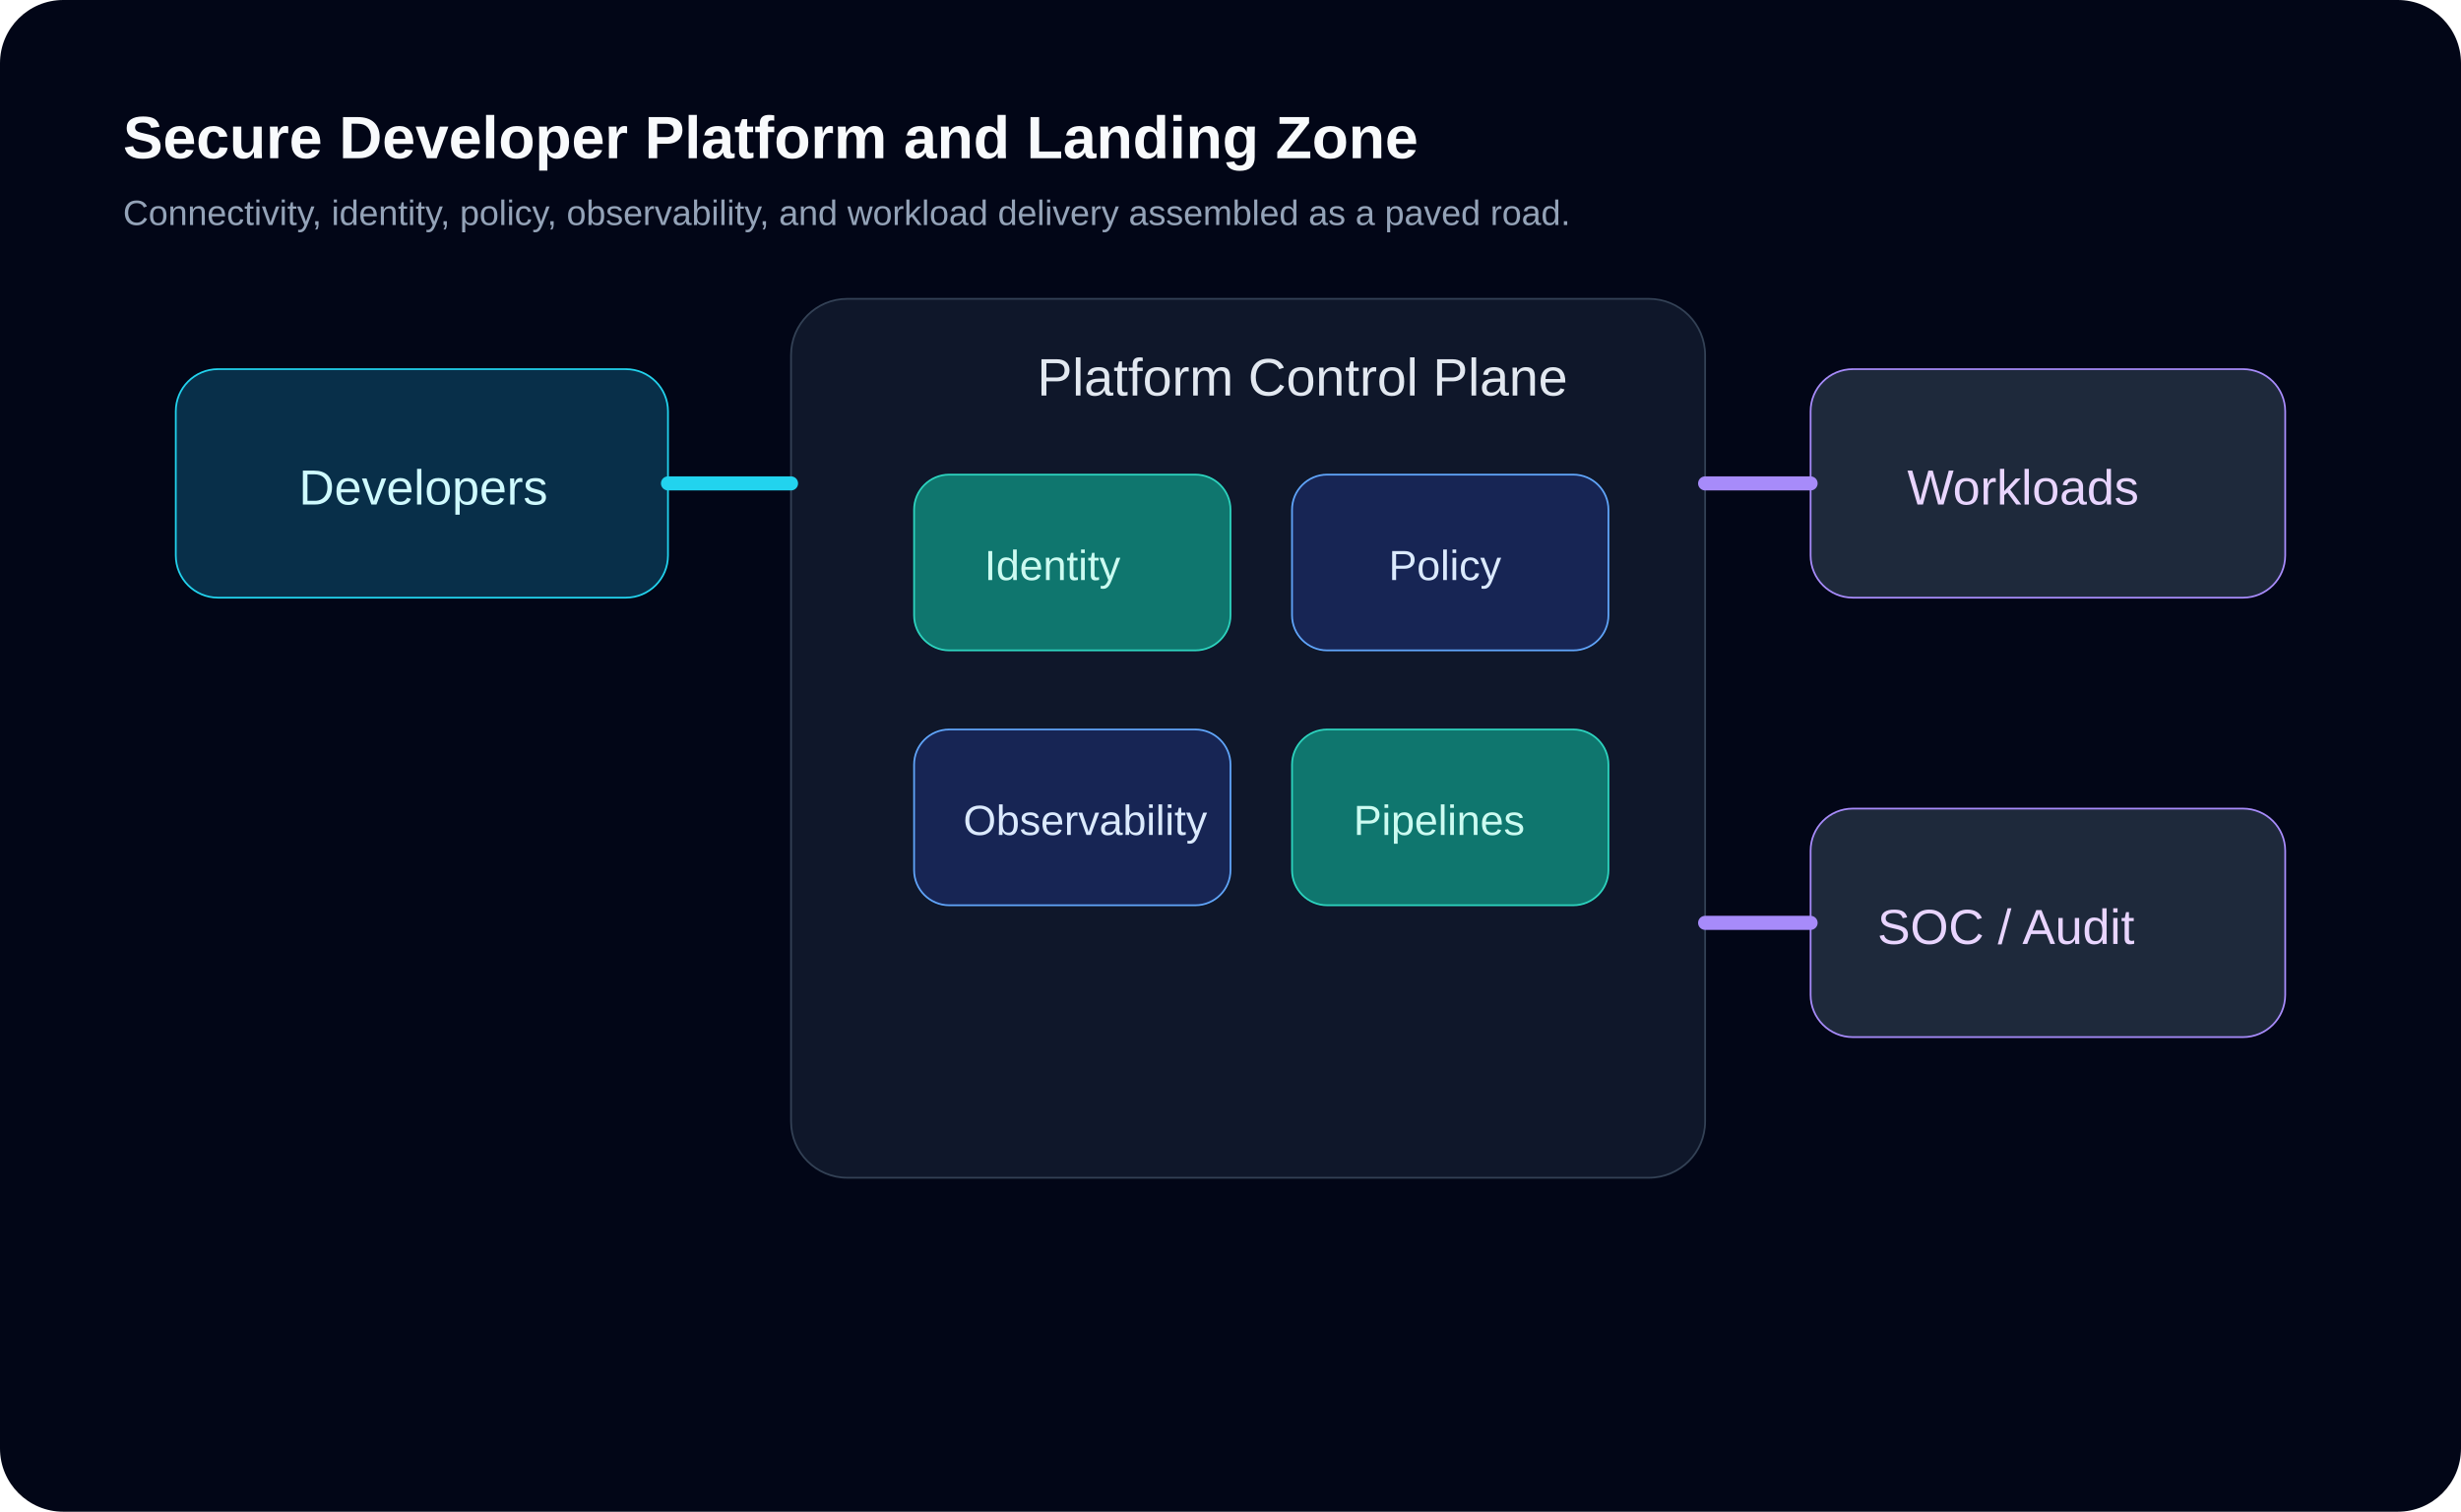
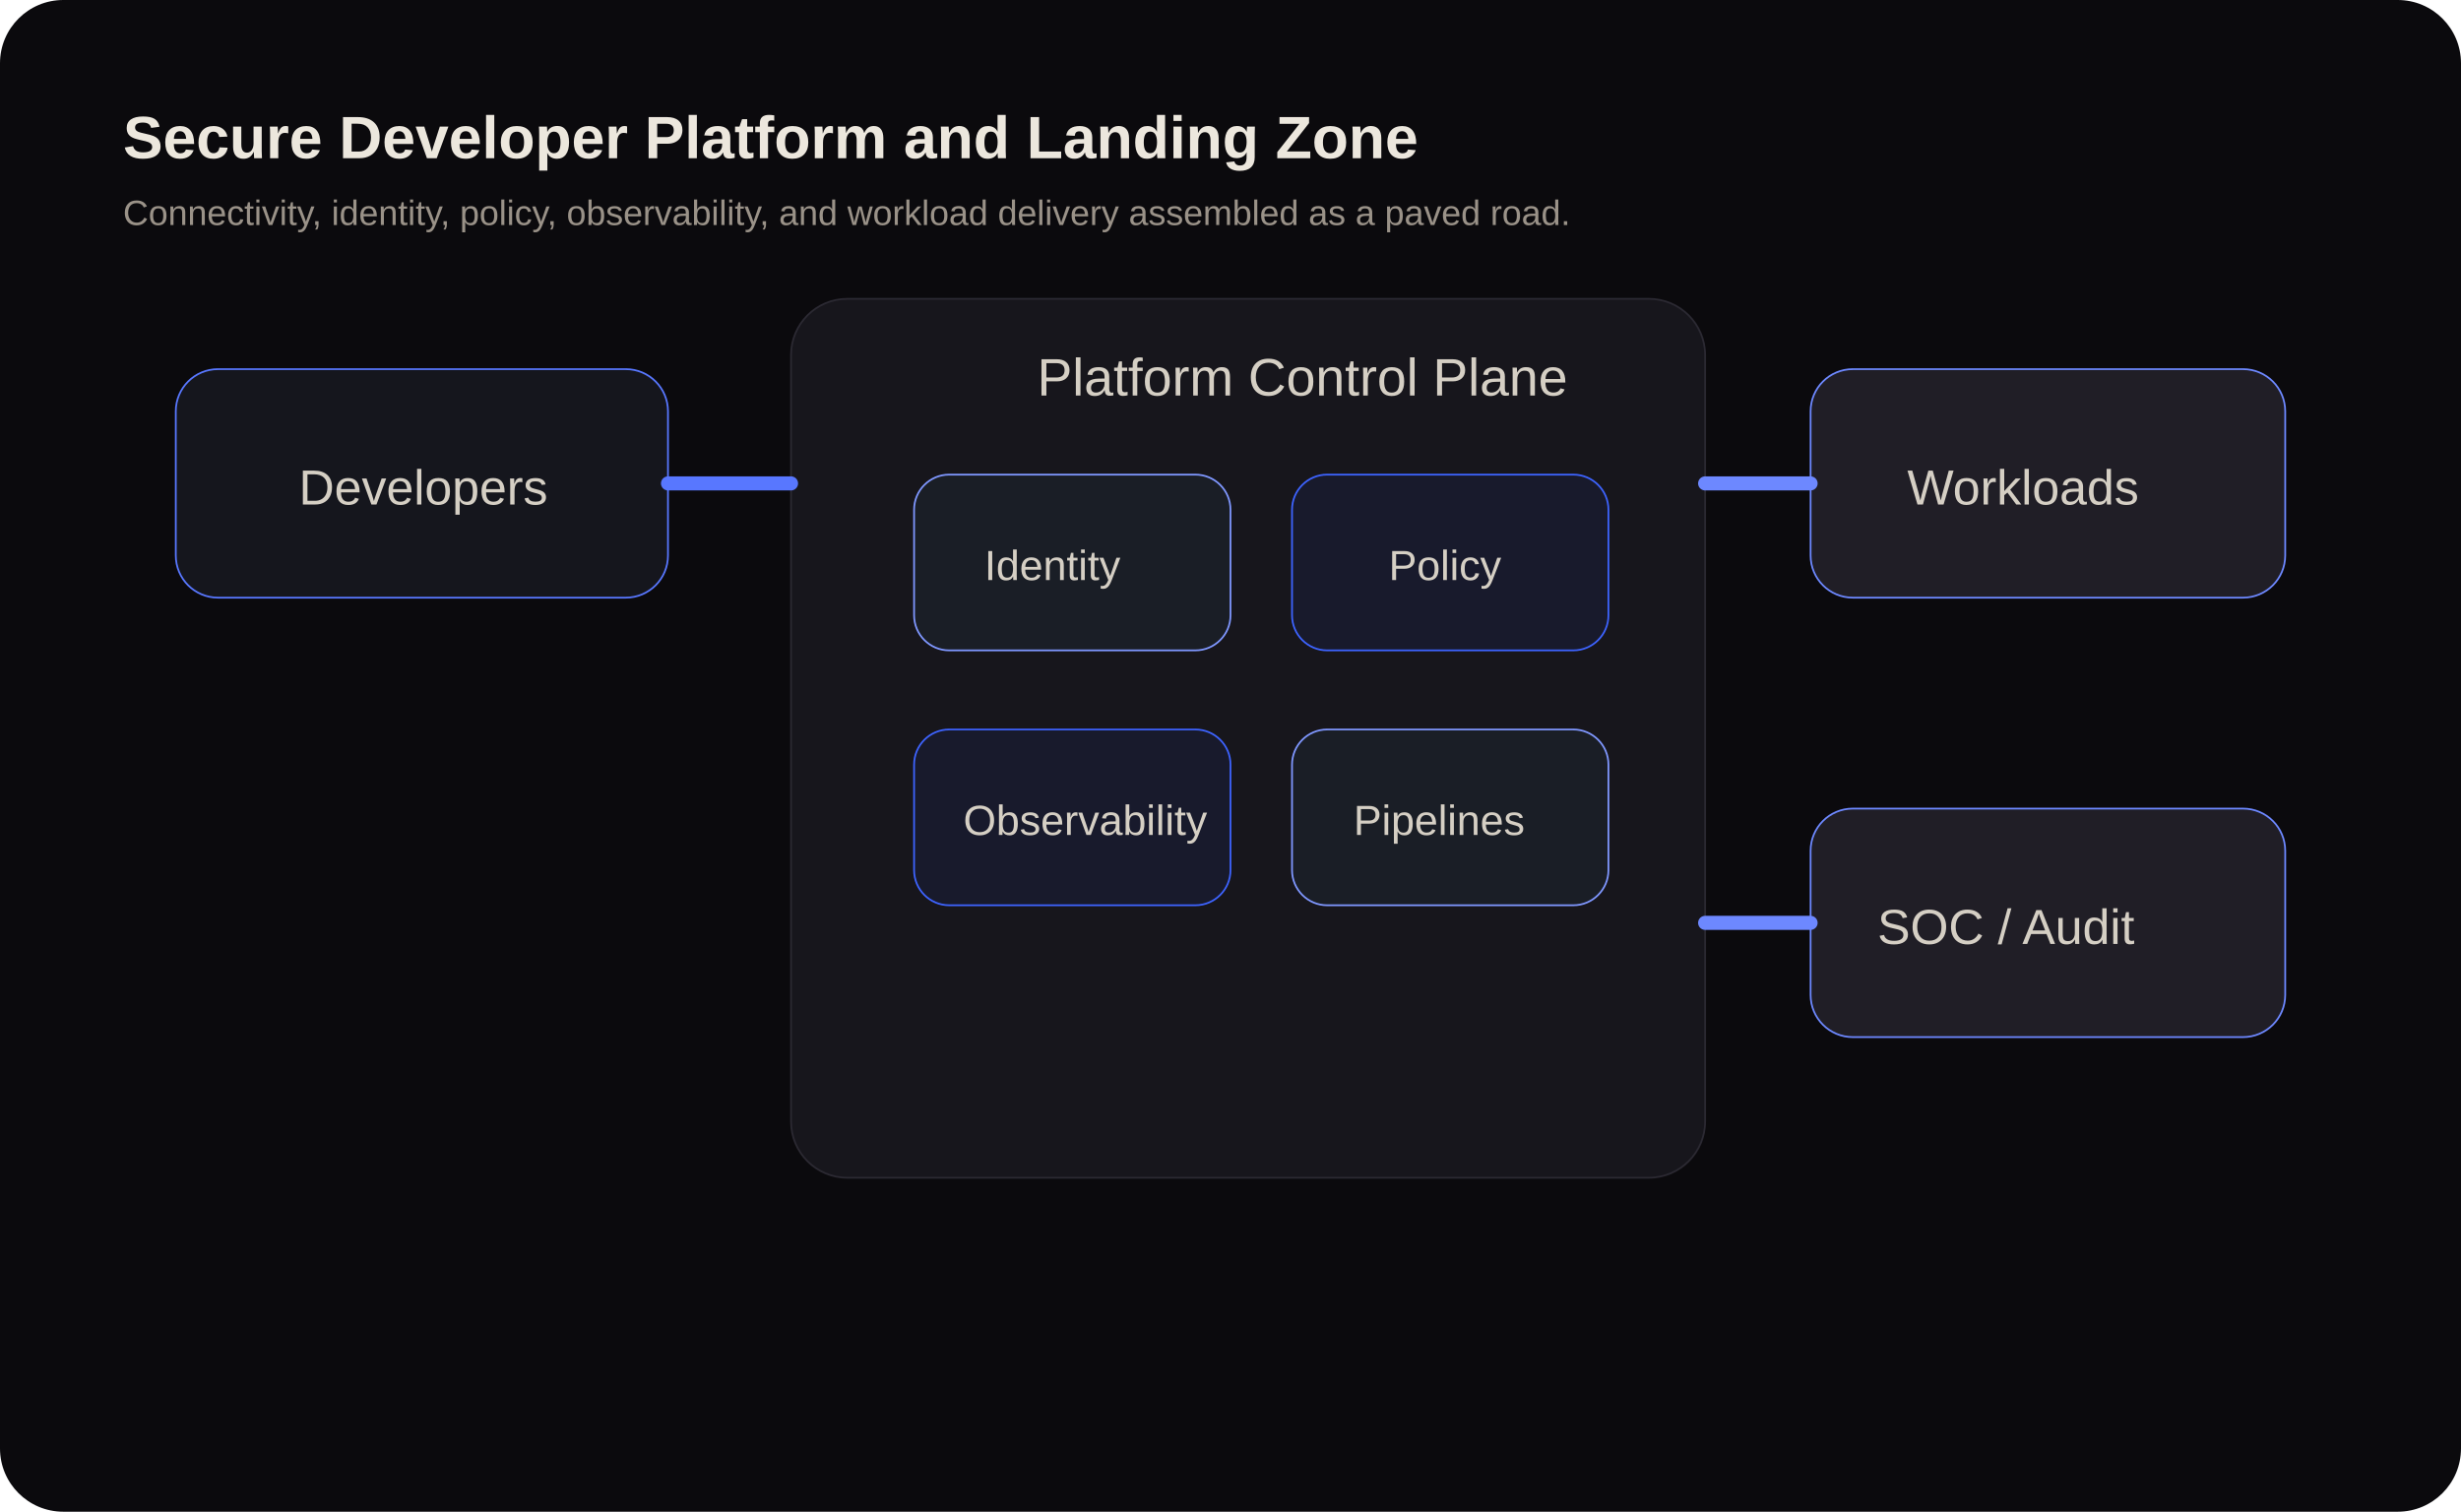
<svg xmlns="http://www.w3.org/2000/svg" width="1400" height="860" viewBox="0 0 1400 860" fill="none">
-   <rect width="1400" height="860" rx="36" fill="#020617" />
-   <text x="70" y="90" fill="#F8FAFC" font-family="Arial, sans-serif" font-size="34" font-weight="700">Secure Developer Platform and Landing Zone</text>
-   <text x="70" y="128" fill="#94A3B8" font-family="Arial, sans-serif" font-size="20">Connectivity, identity, policy, observability, and workload delivery assembled as a paved road.</text>
-   <rect x="100" y="210" width="280" height="130" rx="24" fill="#082F49" stroke="#22D3EE" />
-   <text x="170" y="287" fill="#CFFAFE" font-family="Arial, sans-serif" font-size="28">Developers</text>
-   <rect x="450" y="170" width="520" height="500" rx="32" fill="#0F172A" stroke="#334155" />
-   <text x="590" y="225" fill="#E2E8F0" font-family="Arial, sans-serif" font-size="30">Platform Control Plane</text>
-   <rect x="520" y="270" width="180" height="100" rx="20" fill="#0F766E" stroke="#2DD4BF" />
-   <text x="560" y="330" fill="#CCFBF1" font-family="Arial, sans-serif" font-size="24">Identity</text>
-   <rect x="735" y="270" width="180" height="100" rx="20" fill="#172554" stroke="#60A5FA" />
-   <text x="790" y="330" fill="#DBEAFE" font-family="Arial, sans-serif" font-size="24">Policy</text>
-   <rect x="520" y="415" width="180" height="100" rx="20" fill="#172554" stroke="#60A5FA" />
-   <text x="548" y="475" fill="#DBEAFE" font-family="Arial, sans-serif" font-size="24">Observability</text>
-   <rect x="735" y="415" width="180" height="100" rx="20" fill="#0F766E" stroke="#2DD4BF" />
-   <text x="770" y="475" fill="#CCFBF1" font-family="Arial, sans-serif" font-size="24">Pipelines</text>
-   <rect x="1030" y="210" width="270" height="130" rx="24" fill="#1E293B" stroke="#A78BFA" />
-   <text x="1085" y="287" fill="#E9D5FF" font-family="Arial, sans-serif" font-size="28">Workloads</text>
-   <rect x="1030" y="460" width="270" height="130" rx="24" fill="#1E293B" stroke="#A78BFA" />
-   <text x="1068" y="537" fill="#E9D5FF" font-family="Arial, sans-serif" font-size="28">SOC / Audit</text>
-   <path d="M380 275H450" stroke="#22D3EE" stroke-width="8" stroke-linecap="round" />
-   <path d="M970 275H1030" stroke="#A78BFA" stroke-width="8" stroke-linecap="round" />
-   <path d="M970 525H1030" stroke="#A78BFA" stroke-width="8" stroke-linecap="round" />
+   <rect width="1400" height="860" rx="36" fill="#0b0a0d" />
+   <text x="70" y="90" fill="#ece7dd" font-family="Arial, sans-serif" font-size="34" font-weight="700">Secure Developer Platform and Landing Zone</text>
+   <text x="70" y="128" fill="#9a9288" font-family="Arial, sans-serif" font-size="20">Connectivity, identity, policy, observability, and workload delivery assembled as a paved road.</text>
+   <rect x="100" y="210" width="280" height="130" rx="24" fill="#15161d" stroke="#5877ff" />
+   <text x="170" y="287" fill="#d5cfc4" font-family="Arial, sans-serif" font-size="28">Developers</text>
+   <rect x="450" y="170" width="520" height="500" rx="32" fill="#17161c" stroke="#2b2932" />
+   <text x="590" y="225" fill="#d5cfc4" font-family="Arial, sans-serif" font-size="30">Platform Control Plane</text>
+   <rect x="520" y="270" width="180" height="100" rx="20" fill="#1a1e26" stroke="#7f97ff" />
+   <text x="560" y="330" fill="#d5cfc4" font-family="Arial, sans-serif" font-size="24">Identity</text>
+   <rect x="735" y="270" width="180" height="100" rx="20" fill="#181a2c" stroke="#3d63ff" />
+   <text x="790" y="330" fill="#d5cfc4" font-family="Arial, sans-serif" font-size="24">Policy</text>
+   <rect x="520" y="415" width="180" height="100" rx="20" fill="#181a2c" stroke="#3d63ff" />
+   <text x="548" y="475" fill="#d5cfc4" font-family="Arial, sans-serif" font-size="24">Observability</text>
+   <rect x="735" y="415" width="180" height="100" rx="20" fill="#1a1e26" stroke="#7f97ff" />
+   <text x="770" y="475" fill="#d5cfc4" font-family="Arial, sans-serif" font-size="24">Pipelines</text>
+   <rect x="1030" y="210" width="270" height="130" rx="24" fill="#201e26" stroke="#6d88ff" />
+   <text x="1085" y="287" fill="#d5cfc4" font-family="Arial, sans-serif" font-size="28">Workloads</text>
+   <rect x="1030" y="460" width="270" height="130" rx="24" fill="#201e26" stroke="#6d88ff" />
+   <text x="1068" y="537" fill="#d5cfc4" font-family="Arial, sans-serif" font-size="28">SOC / Audit</text>
+   <path d="M380 275H450" stroke="#5877ff" stroke-width="8" stroke-linecap="round" />
+   <path d="M970 275H1030" stroke="#6d88ff" stroke-width="8" stroke-linecap="round" />
+   <path d="M970 525H1030" stroke="#6d88ff" stroke-width="8" stroke-linecap="round" />
</svg>
